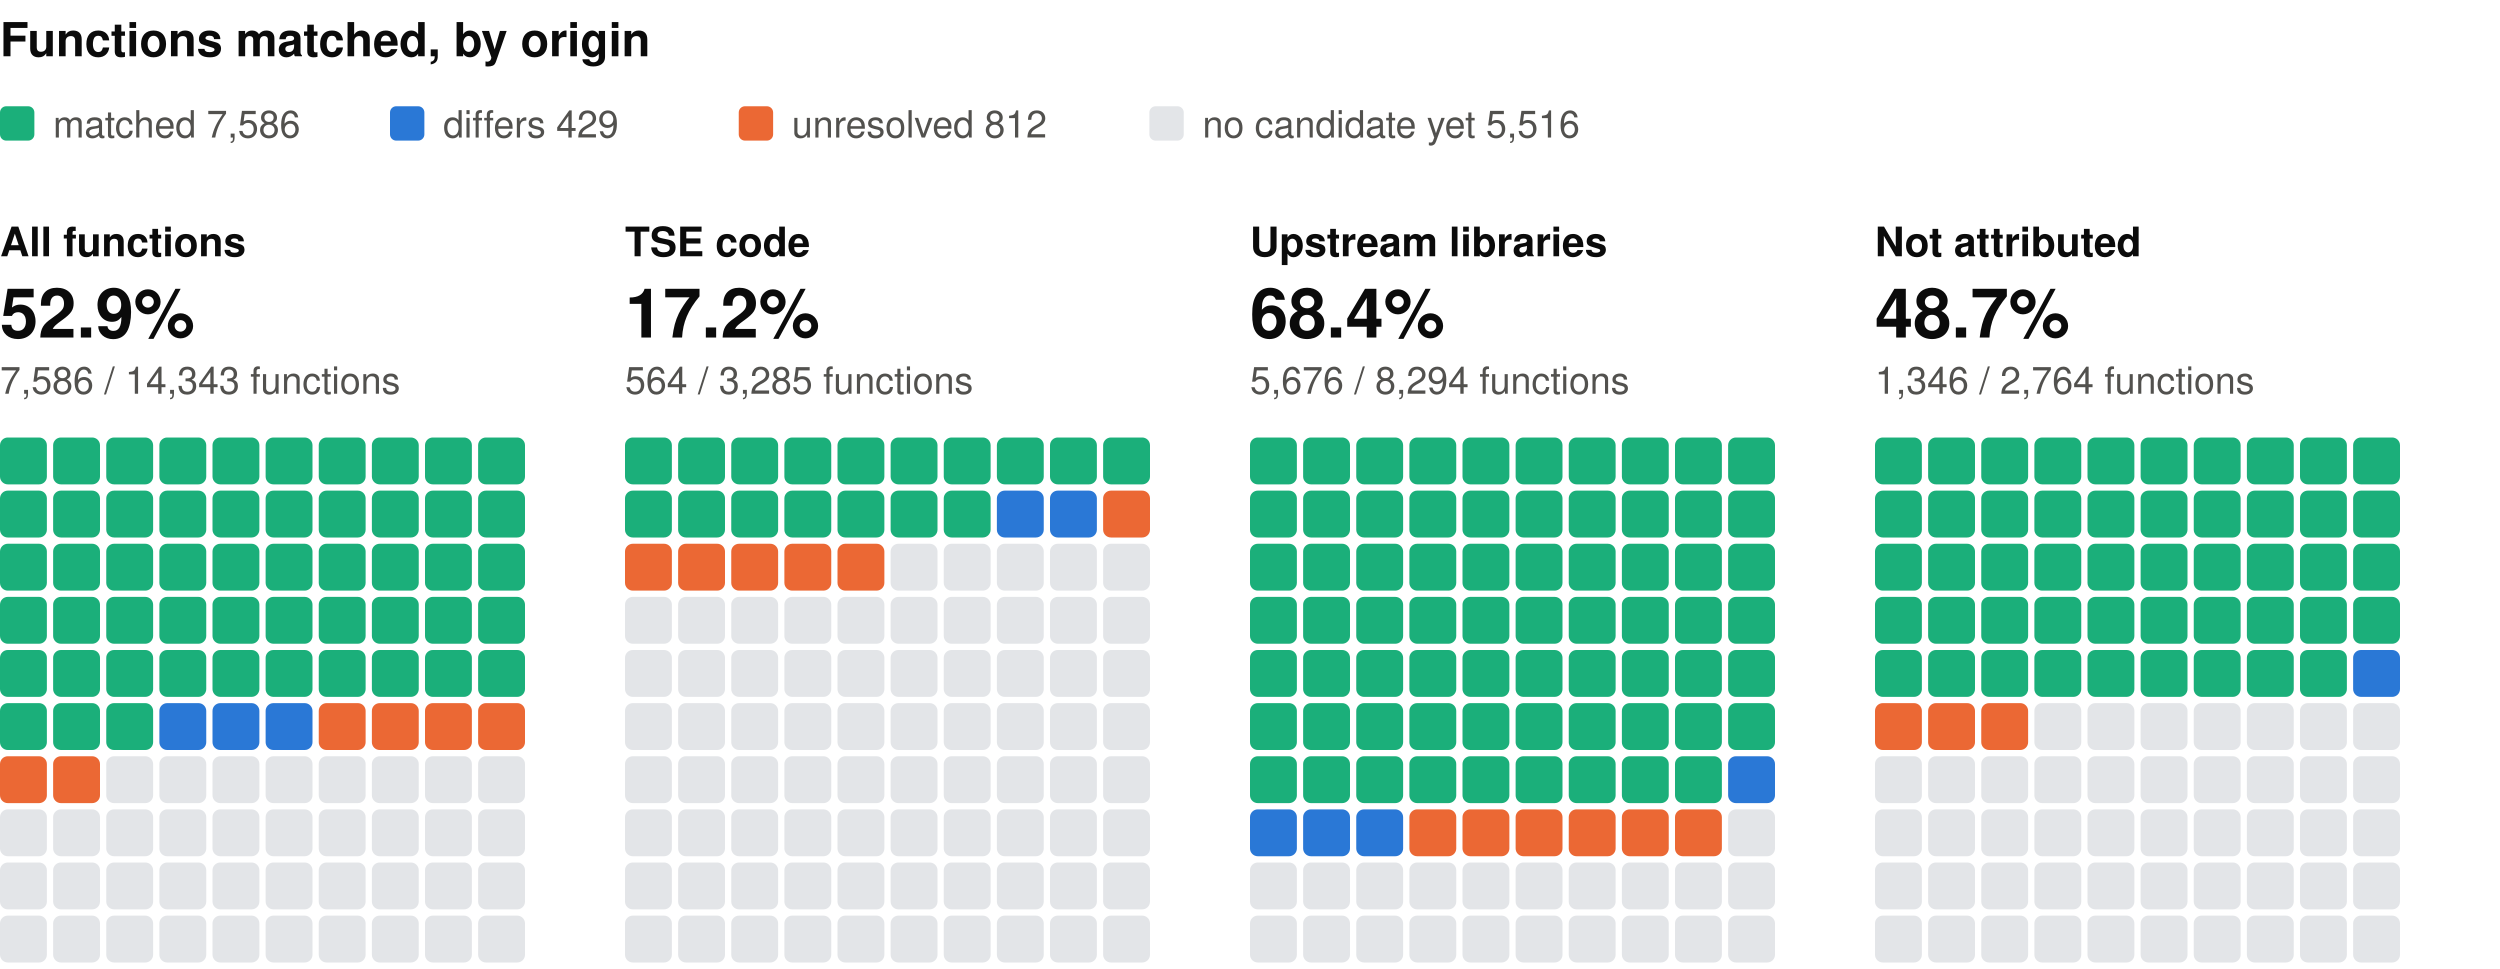
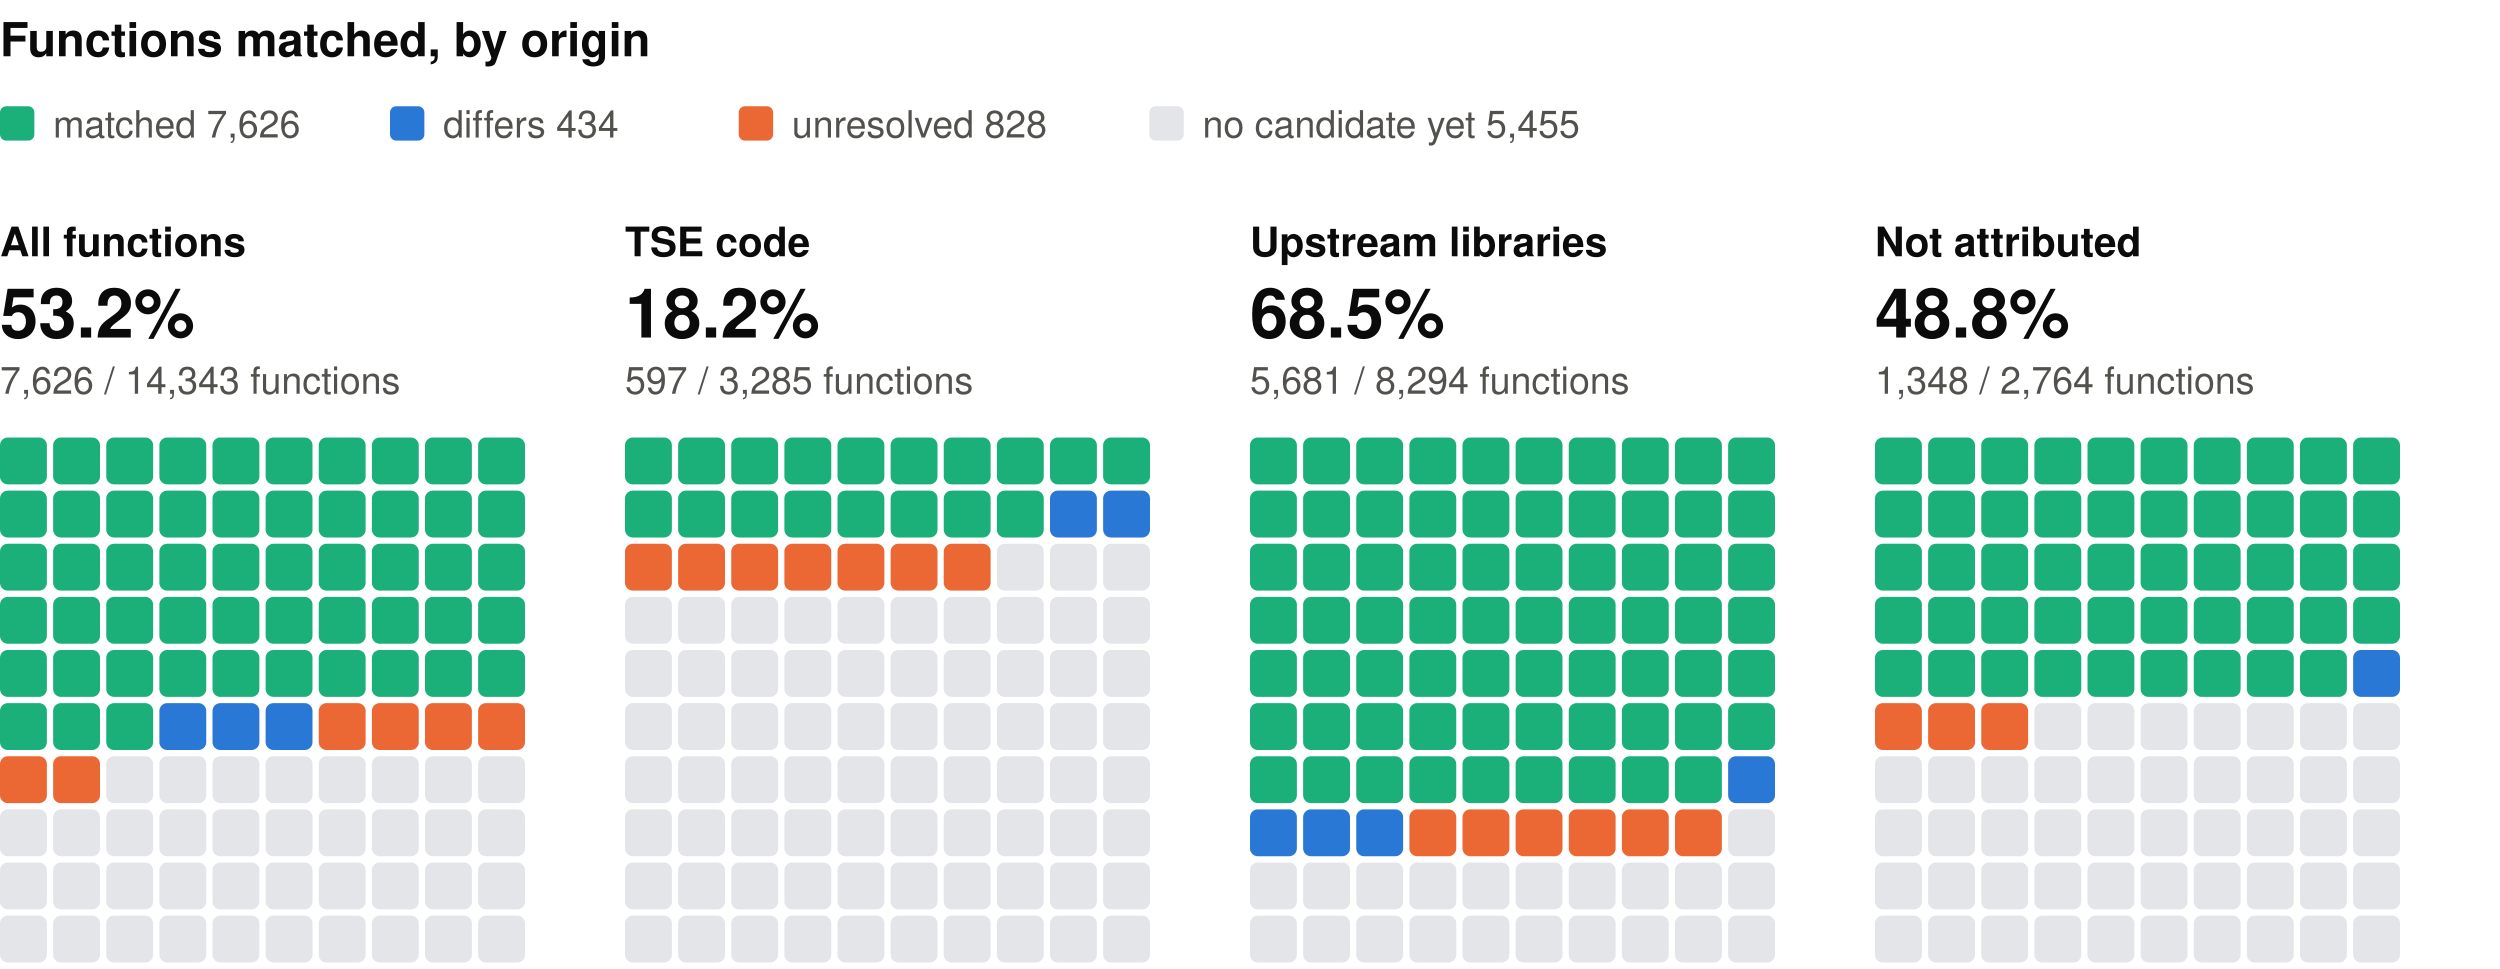
<svg xmlns="http://www.w3.org/2000/svg" width="800" height="310" viewBox="0 0 800 310" role="img" aria-label="Functions matched, by origin: one square per percent, coloured by verdict" font-family="system-ui, -apple-system, 'Segoe UI', Helvetica, Arial, sans-serif">
  <text x="0" y="18" font-size="15" fill="#0b0b0b" font-weight="600">Functions matched, by origin</text>
  <rect x="0" y="34" width="11" height="11" rx="2" fill="#1baf7a" />
-   <text x="17" y="44" font-size="12" fill="#52514e">matched 7,586</text>
+   <text x="17" y="44" font-size="12" fill="#52514e">matched 7,626</text>
  <rect x="124.8" y="34" width="11" height="11" rx="2" fill="#2a78d6" />
-   <text x="141.8" y="44" font-size="12" fill="#52514e">differs 429</text>
+   <text x="141.8" y="44" font-size="12" fill="#52514e">differs 434</text>
  <rect x="236.4" y="34" width="11" height="11" rx="2" fill="#eb6834" />
-   <text x="253.4" y="44" font-size="12" fill="#52514e">unresolved 812</text>
+   <text x="253.4" y="44" font-size="12" fill="#52514e">unresolved 828</text>
  <rect x="367.8" y="34" width="11" height="11" rx="2" fill="#e3e5e8" />
-   <text x="384.8" y="44" font-size="12" fill="#52514e">no candidate yet 5,516</text>
+   <text x="384.8" y="44" font-size="12" fill="#52514e">no candidate yet 5,455</text>
  <text x="0" y="82" font-size="13" fill="#0b0b0b" font-weight="600">All functions</text>
-   <text x="0" y="108" font-size="22" fill="#0b0b0b" font-weight="600">52.9%</text>
-   <text x="0" y="126" font-size="12" fill="#52514e">7,586 / 14,343 functions</text>
+   <text x="0" y="108" font-size="22" fill="#0b0b0b" font-weight="600">53.2%</text>
+   <text x="0" y="126" font-size="12" fill="#52514e">7,626 / 14,343 functions</text>
  <rect x="0" y="140" width="15" height="15" rx="2.5" fill="#1baf7a" />
  <rect x="17" y="140" width="15" height="15" rx="2.5" fill="#1baf7a" />
  <rect x="34" y="140" width="15" height="15" rx="2.5" fill="#1baf7a" />
  <rect x="51" y="140" width="15" height="15" rx="2.5" fill="#1baf7a" />
  <rect x="68" y="140" width="15" height="15" rx="2.5" fill="#1baf7a" />
  <rect x="85" y="140" width="15" height="15" rx="2.5" fill="#1baf7a" />
  <rect x="102" y="140" width="15" height="15" rx="2.5" fill="#1baf7a" />
  <rect x="119" y="140" width="15" height="15" rx="2.5" fill="#1baf7a" />
  <rect x="136" y="140" width="15" height="15" rx="2.5" fill="#1baf7a" />
  <rect x="153" y="140" width="15" height="15" rx="2.5" fill="#1baf7a" />
  <rect x="0" y="157" width="15" height="15" rx="2.5" fill="#1baf7a" />
  <rect x="17" y="157" width="15" height="15" rx="2.5" fill="#1baf7a" />
  <rect x="34" y="157" width="15" height="15" rx="2.5" fill="#1baf7a" />
  <rect x="51" y="157" width="15" height="15" rx="2.5" fill="#1baf7a" />
  <rect x="68" y="157" width="15" height="15" rx="2.5" fill="#1baf7a" />
  <rect x="85" y="157" width="15" height="15" rx="2.5" fill="#1baf7a" />
  <rect x="102" y="157" width="15" height="15" rx="2.5" fill="#1baf7a" />
  <rect x="119" y="157" width="15" height="15" rx="2.5" fill="#1baf7a" />
  <rect x="136" y="157" width="15" height="15" rx="2.5" fill="#1baf7a" />
  <rect x="153" y="157" width="15" height="15" rx="2.5" fill="#1baf7a" />
  <rect x="0" y="174" width="15" height="15" rx="2.5" fill="#1baf7a" />
  <rect x="17" y="174" width="15" height="15" rx="2.5" fill="#1baf7a" />
  <rect x="34" y="174" width="15" height="15" rx="2.5" fill="#1baf7a" />
  <rect x="51" y="174" width="15" height="15" rx="2.5" fill="#1baf7a" />
  <rect x="68" y="174" width="15" height="15" rx="2.5" fill="#1baf7a" />
  <rect x="85" y="174" width="15" height="15" rx="2.5" fill="#1baf7a" />
  <rect x="102" y="174" width="15" height="15" rx="2.5" fill="#1baf7a" />
  <rect x="119" y="174" width="15" height="15" rx="2.5" fill="#1baf7a" />
  <rect x="136" y="174" width="15" height="15" rx="2.5" fill="#1baf7a" />
  <rect x="153" y="174" width="15" height="15" rx="2.5" fill="#1baf7a" />
  <rect x="0" y="191" width="15" height="15" rx="2.5" fill="#1baf7a" />
  <rect x="17" y="191" width="15" height="15" rx="2.5" fill="#1baf7a" />
  <rect x="34" y="191" width="15" height="15" rx="2.5" fill="#1baf7a" />
  <rect x="51" y="191" width="15" height="15" rx="2.5" fill="#1baf7a" />
  <rect x="68" y="191" width="15" height="15" rx="2.5" fill="#1baf7a" />
  <rect x="85" y="191" width="15" height="15" rx="2.5" fill="#1baf7a" />
  <rect x="102" y="191" width="15" height="15" rx="2.5" fill="#1baf7a" />
  <rect x="119" y="191" width="15" height="15" rx="2.5" fill="#1baf7a" />
  <rect x="136" y="191" width="15" height="15" rx="2.5" fill="#1baf7a" />
  <rect x="153" y="191" width="15" height="15" rx="2.5" fill="#1baf7a" />
  <rect x="0" y="208" width="15" height="15" rx="2.5" fill="#1baf7a" />
  <rect x="17" y="208" width="15" height="15" rx="2.5" fill="#1baf7a" />
  <rect x="34" y="208" width="15" height="15" rx="2.5" fill="#1baf7a" />
  <rect x="51" y="208" width="15" height="15" rx="2.5" fill="#1baf7a" />
  <rect x="68" y="208" width="15" height="15" rx="2.5" fill="#1baf7a" />
  <rect x="85" y="208" width="15" height="15" rx="2.5" fill="#1baf7a" />
  <rect x="102" y="208" width="15" height="15" rx="2.5" fill="#1baf7a" />
  <rect x="119" y="208" width="15" height="15" rx="2.5" fill="#1baf7a" />
  <rect x="136" y="208" width="15" height="15" rx="2.5" fill="#1baf7a" />
  <rect x="153" y="208" width="15" height="15" rx="2.5" fill="#1baf7a" />
  <rect x="0" y="225" width="15" height="15" rx="2.5" fill="#1baf7a" />
  <rect x="17" y="225" width="15" height="15" rx="2.5" fill="#1baf7a" />
  <rect x="34" y="225" width="15" height="15" rx="2.5" fill="#1baf7a" />
  <rect x="51" y="225" width="15" height="15" rx="2.5" fill="#2a78d6" />
  <rect x="68" y="225" width="15" height="15" rx="2.5" fill="#2a78d6" />
  <rect x="85" y="225" width="15" height="15" rx="2.5" fill="#2a78d6" />
  <rect x="102" y="225" width="15" height="15" rx="2.5" fill="#eb6834" />
  <rect x="119" y="225" width="15" height="15" rx="2.5" fill="#eb6834" />
  <rect x="136" y="225" width="15" height="15" rx="2.5" fill="#eb6834" />
  <rect x="153" y="225" width="15" height="15" rx="2.5" fill="#eb6834" />
  <rect x="0" y="242" width="15" height="15" rx="2.5" fill="#eb6834" />
  <rect x="17" y="242" width="15" height="15" rx="2.5" fill="#eb6834" />
  <rect x="34" y="242" width="15" height="15" rx="2.5" fill="#e3e5e8" />
  <rect x="51" y="242" width="15" height="15" rx="2.5" fill="#e3e5e8" />
  <rect x="68" y="242" width="15" height="15" rx="2.5" fill="#e3e5e8" />
  <rect x="85" y="242" width="15" height="15" rx="2.5" fill="#e3e5e8" />
  <rect x="102" y="242" width="15" height="15" rx="2.5" fill="#e3e5e8" />
  <rect x="119" y="242" width="15" height="15" rx="2.5" fill="#e3e5e8" />
  <rect x="136" y="242" width="15" height="15" rx="2.5" fill="#e3e5e8" />
  <rect x="153" y="242" width="15" height="15" rx="2.5" fill="#e3e5e8" />
  <rect x="0" y="259" width="15" height="15" rx="2.5" fill="#e3e5e8" />
  <rect x="17" y="259" width="15" height="15" rx="2.5" fill="#e3e5e8" />
  <rect x="34" y="259" width="15" height="15" rx="2.5" fill="#e3e5e8" />
  <rect x="51" y="259" width="15" height="15" rx="2.5" fill="#e3e5e8" />
  <rect x="68" y="259" width="15" height="15" rx="2.5" fill="#e3e5e8" />
  <rect x="85" y="259" width="15" height="15" rx="2.5" fill="#e3e5e8" />
  <rect x="102" y="259" width="15" height="15" rx="2.5" fill="#e3e5e8" />
  <rect x="119" y="259" width="15" height="15" rx="2.5" fill="#e3e5e8" />
  <rect x="136" y="259" width="15" height="15" rx="2.5" fill="#e3e5e8" />
  <rect x="153" y="259" width="15" height="15" rx="2.5" fill="#e3e5e8" />
  <rect x="0" y="276" width="15" height="15" rx="2.5" fill="#e3e5e8" />
  <rect x="17" y="276" width="15" height="15" rx="2.5" fill="#e3e5e8" />
  <rect x="34" y="276" width="15" height="15" rx="2.5" fill="#e3e5e8" />
  <rect x="51" y="276" width="15" height="15" rx="2.5" fill="#e3e5e8" />
  <rect x="68" y="276" width="15" height="15" rx="2.5" fill="#e3e5e8" />
  <rect x="85" y="276" width="15" height="15" rx="2.5" fill="#e3e5e8" />
  <rect x="102" y="276" width="15" height="15" rx="2.5" fill="#e3e5e8" />
  <rect x="119" y="276" width="15" height="15" rx="2.5" fill="#e3e5e8" />
  <rect x="136" y="276" width="15" height="15" rx="2.5" fill="#e3e5e8" />
  <rect x="153" y="276" width="15" height="15" rx="2.5" fill="#e3e5e8" />
  <rect x="0" y="293" width="15" height="15" rx="2.5" fill="#e3e5e8" />
  <rect x="17" y="293" width="15" height="15" rx="2.5" fill="#e3e5e8" />
  <rect x="34" y="293" width="15" height="15" rx="2.5" fill="#e3e5e8" />
  <rect x="51" y="293" width="15" height="15" rx="2.5" fill="#e3e5e8" />
  <rect x="68" y="293" width="15" height="15" rx="2.5" fill="#e3e5e8" />
  <rect x="85" y="293" width="15" height="15" rx="2.5" fill="#e3e5e8" />
  <rect x="102" y="293" width="15" height="15" rx="2.5" fill="#e3e5e8" />
  <rect x="119" y="293" width="15" height="15" rx="2.5" fill="#e3e5e8" />
  <rect x="136" y="293" width="15" height="15" rx="2.5" fill="#e3e5e8" />
  <rect x="153" y="293" width="15" height="15" rx="2.5" fill="#e3e5e8" />
  <text x="200" y="82" font-size="13" fill="#0b0b0b" font-weight="600">TSE code</text>
-   <text x="200" y="108" font-size="22" fill="#0b0b0b" font-weight="600">17.2%</text>
-   <text x="200" y="126" font-size="12" fill="#52514e">564 / 3,285 functions</text>
+   <text x="200" y="108" font-size="22" fill="#0b0b0b" font-weight="600">18.2%</text>
+   <text x="200" y="126" font-size="12" fill="#52514e">597 / 3,285 functions</text>
  <rect x="200" y="140" width="15" height="15" rx="2.5" fill="#1baf7a" />
  <rect x="217" y="140" width="15" height="15" rx="2.5" fill="#1baf7a" />
  <rect x="234" y="140" width="15" height="15" rx="2.5" fill="#1baf7a" />
  <rect x="251" y="140" width="15" height="15" rx="2.5" fill="#1baf7a" />
  <rect x="268" y="140" width="15" height="15" rx="2.5" fill="#1baf7a" />
  <rect x="285" y="140" width="15" height="15" rx="2.5" fill="#1baf7a" />
  <rect x="302" y="140" width="15" height="15" rx="2.5" fill="#1baf7a" />
  <rect x="319" y="140" width="15" height="15" rx="2.5" fill="#1baf7a" />
  <rect x="336" y="140" width="15" height="15" rx="2.5" fill="#1baf7a" />
  <rect x="353" y="140" width="15" height="15" rx="2.5" fill="#1baf7a" />
  <rect x="200" y="157" width="15" height="15" rx="2.5" fill="#1baf7a" />
  <rect x="217" y="157" width="15" height="15" rx="2.5" fill="#1baf7a" />
  <rect x="234" y="157" width="15" height="15" rx="2.5" fill="#1baf7a" />
  <rect x="251" y="157" width="15" height="15" rx="2.5" fill="#1baf7a" />
  <rect x="268" y="157" width="15" height="15" rx="2.5" fill="#1baf7a" />
  <rect x="285" y="157" width="15" height="15" rx="2.5" fill="#1baf7a" />
  <rect x="302" y="157" width="15" height="15" rx="2.5" fill="#1baf7a" />
-   <rect x="319" y="157" width="15" height="15" rx="2.5" fill="#2a78d6" />
+   <rect x="319" y="157" width="15" height="15" rx="2.5" fill="#1baf7a" />
  <rect x="336" y="157" width="15" height="15" rx="2.5" fill="#2a78d6" />
-   <rect x="353" y="157" width="15" height="15" rx="2.5" fill="#eb6834" />
+   <rect x="353" y="157" width="15" height="15" rx="2.5" fill="#2a78d6" />
  <rect x="200" y="174" width="15" height="15" rx="2.5" fill="#eb6834" />
  <rect x="217" y="174" width="15" height="15" rx="2.5" fill="#eb6834" />
  <rect x="234" y="174" width="15" height="15" rx="2.5" fill="#eb6834" />
  <rect x="251" y="174" width="15" height="15" rx="2.5" fill="#eb6834" />
  <rect x="268" y="174" width="15" height="15" rx="2.5" fill="#eb6834" />
-   <rect x="285" y="174" width="15" height="15" rx="2.5" fill="#e3e5e8" />
-   <rect x="302" y="174" width="15" height="15" rx="2.5" fill="#e3e5e8" />
+   <rect x="285" y="174" width="15" height="15" rx="2.5" fill="#eb6834" />
+   <rect x="302" y="174" width="15" height="15" rx="2.5" fill="#eb6834" />
  <rect x="319" y="174" width="15" height="15" rx="2.5" fill="#e3e5e8" />
  <rect x="336" y="174" width="15" height="15" rx="2.5" fill="#e3e5e8" />
  <rect x="353" y="174" width="15" height="15" rx="2.5" fill="#e3e5e8" />
  <rect x="200" y="191" width="15" height="15" rx="2.5" fill="#e3e5e8" />
  <rect x="217" y="191" width="15" height="15" rx="2.5" fill="#e3e5e8" />
  <rect x="234" y="191" width="15" height="15" rx="2.5" fill="#e3e5e8" />
  <rect x="251" y="191" width="15" height="15" rx="2.5" fill="#e3e5e8" />
  <rect x="268" y="191" width="15" height="15" rx="2.5" fill="#e3e5e8" />
  <rect x="285" y="191" width="15" height="15" rx="2.5" fill="#e3e5e8" />
  <rect x="302" y="191" width="15" height="15" rx="2.5" fill="#e3e5e8" />
  <rect x="319" y="191" width="15" height="15" rx="2.5" fill="#e3e5e8" />
  <rect x="336" y="191" width="15" height="15" rx="2.5" fill="#e3e5e8" />
  <rect x="353" y="191" width="15" height="15" rx="2.5" fill="#e3e5e8" />
  <rect x="200" y="208" width="15" height="15" rx="2.5" fill="#e3e5e8" />
  <rect x="217" y="208" width="15" height="15" rx="2.5" fill="#e3e5e8" />
  <rect x="234" y="208" width="15" height="15" rx="2.5" fill="#e3e5e8" />
  <rect x="251" y="208" width="15" height="15" rx="2.5" fill="#e3e5e8" />
  <rect x="268" y="208" width="15" height="15" rx="2.5" fill="#e3e5e8" />
  <rect x="285" y="208" width="15" height="15" rx="2.5" fill="#e3e5e8" />
  <rect x="302" y="208" width="15" height="15" rx="2.5" fill="#e3e5e8" />
  <rect x="319" y="208" width="15" height="15" rx="2.5" fill="#e3e5e8" />
  <rect x="336" y="208" width="15" height="15" rx="2.5" fill="#e3e5e8" />
  <rect x="353" y="208" width="15" height="15" rx="2.5" fill="#e3e5e8" />
  <rect x="200" y="225" width="15" height="15" rx="2.5" fill="#e3e5e8" />
  <rect x="217" y="225" width="15" height="15" rx="2.5" fill="#e3e5e8" />
  <rect x="234" y="225" width="15" height="15" rx="2.5" fill="#e3e5e8" />
  <rect x="251" y="225" width="15" height="15" rx="2.5" fill="#e3e5e8" />
  <rect x="268" y="225" width="15" height="15" rx="2.5" fill="#e3e5e8" />
  <rect x="285" y="225" width="15" height="15" rx="2.5" fill="#e3e5e8" />
  <rect x="302" y="225" width="15" height="15" rx="2.5" fill="#e3e5e8" />
  <rect x="319" y="225" width="15" height="15" rx="2.5" fill="#e3e5e8" />
  <rect x="336" y="225" width="15" height="15" rx="2.5" fill="#e3e5e8" />
  <rect x="353" y="225" width="15" height="15" rx="2.5" fill="#e3e5e8" />
  <rect x="200" y="242" width="15" height="15" rx="2.5" fill="#e3e5e8" />
  <rect x="217" y="242" width="15" height="15" rx="2.5" fill="#e3e5e8" />
  <rect x="234" y="242" width="15" height="15" rx="2.5" fill="#e3e5e8" />
  <rect x="251" y="242" width="15" height="15" rx="2.5" fill="#e3e5e8" />
  <rect x="268" y="242" width="15" height="15" rx="2.5" fill="#e3e5e8" />
  <rect x="285" y="242" width="15" height="15" rx="2.5" fill="#e3e5e8" />
  <rect x="302" y="242" width="15" height="15" rx="2.5" fill="#e3e5e8" />
  <rect x="319" y="242" width="15" height="15" rx="2.5" fill="#e3e5e8" />
  <rect x="336" y="242" width="15" height="15" rx="2.5" fill="#e3e5e8" />
  <rect x="353" y="242" width="15" height="15" rx="2.5" fill="#e3e5e8" />
  <rect x="200" y="259" width="15" height="15" rx="2.5" fill="#e3e5e8" />
  <rect x="217" y="259" width="15" height="15" rx="2.5" fill="#e3e5e8" />
  <rect x="234" y="259" width="15" height="15" rx="2.5" fill="#e3e5e8" />
  <rect x="251" y="259" width="15" height="15" rx="2.5" fill="#e3e5e8" />
  <rect x="268" y="259" width="15" height="15" rx="2.5" fill="#e3e5e8" />
  <rect x="285" y="259" width="15" height="15" rx="2.5" fill="#e3e5e8" />
  <rect x="302" y="259" width="15" height="15" rx="2.5" fill="#e3e5e8" />
  <rect x="319" y="259" width="15" height="15" rx="2.5" fill="#e3e5e8" />
  <rect x="336" y="259" width="15" height="15" rx="2.5" fill="#e3e5e8" />
  <rect x="353" y="259" width="15" height="15" rx="2.5" fill="#e3e5e8" />
  <rect x="200" y="276" width="15" height="15" rx="2.5" fill="#e3e5e8" />
  <rect x="217" y="276" width="15" height="15" rx="2.5" fill="#e3e5e8" />
  <rect x="234" y="276" width="15" height="15" rx="2.5" fill="#e3e5e8" />
  <rect x="251" y="276" width="15" height="15" rx="2.5" fill="#e3e5e8" />
  <rect x="268" y="276" width="15" height="15" rx="2.5" fill="#e3e5e8" />
  <rect x="285" y="276" width="15" height="15" rx="2.5" fill="#e3e5e8" />
  <rect x="302" y="276" width="15" height="15" rx="2.5" fill="#e3e5e8" />
  <rect x="319" y="276" width="15" height="15" rx="2.5" fill="#e3e5e8" />
  <rect x="336" y="276" width="15" height="15" rx="2.5" fill="#e3e5e8" />
  <rect x="353" y="276" width="15" height="15" rx="2.5" fill="#e3e5e8" />
  <rect x="200" y="293" width="15" height="15" rx="2.5" fill="#e3e5e8" />
  <rect x="217" y="293" width="15" height="15" rx="2.5" fill="#e3e5e8" />
  <rect x="234" y="293" width="15" height="15" rx="2.5" fill="#e3e5e8" />
  <rect x="251" y="293" width="15" height="15" rx="2.5" fill="#e3e5e8" />
  <rect x="268" y="293" width="15" height="15" rx="2.5" fill="#e3e5e8" />
  <rect x="285" y="293" width="15" height="15" rx="2.5" fill="#e3e5e8" />
  <rect x="302" y="293" width="15" height="15" rx="2.5" fill="#e3e5e8" />
  <rect x="319" y="293" width="15" height="15" rx="2.5" fill="#e3e5e8" />
  <rect x="336" y="293" width="15" height="15" rx="2.5" fill="#e3e5e8" />
  <rect x="353" y="293" width="15" height="15" rx="2.5" fill="#e3e5e8" />
  <text x="400" y="82" font-size="13" fill="#0b0b0b" font-weight="600">Upstream libraries</text>
-   <text x="400" y="108" font-size="22" fill="#0b0b0b" font-weight="600">68.4%</text>
-   <text x="400" y="126" font-size="12" fill="#52514e">5,676 / 8,294 functions</text>
+   <text x="400" y="108" font-size="22" fill="#0b0b0b" font-weight="600">68.5%</text>
+   <text x="400" y="126" font-size="12" fill="#52514e">5,681 / 8,294 functions</text>
  <rect x="400" y="140" width="15" height="15" rx="2.5" fill="#1baf7a" />
  <rect x="417" y="140" width="15" height="15" rx="2.5" fill="#1baf7a" />
  <rect x="434" y="140" width="15" height="15" rx="2.5" fill="#1baf7a" />
  <rect x="451" y="140" width="15" height="15" rx="2.5" fill="#1baf7a" />
  <rect x="468" y="140" width="15" height="15" rx="2.5" fill="#1baf7a" />
  <rect x="485" y="140" width="15" height="15" rx="2.5" fill="#1baf7a" />
  <rect x="502" y="140" width="15" height="15" rx="2.5" fill="#1baf7a" />
  <rect x="519" y="140" width="15" height="15" rx="2.5" fill="#1baf7a" />
  <rect x="536" y="140" width="15" height="15" rx="2.5" fill="#1baf7a" />
  <rect x="553" y="140" width="15" height="15" rx="2.5" fill="#1baf7a" />
  <rect x="400" y="157" width="15" height="15" rx="2.5" fill="#1baf7a" />
  <rect x="417" y="157" width="15" height="15" rx="2.5" fill="#1baf7a" />
  <rect x="434" y="157" width="15" height="15" rx="2.5" fill="#1baf7a" />
  <rect x="451" y="157" width="15" height="15" rx="2.5" fill="#1baf7a" />
  <rect x="468" y="157" width="15" height="15" rx="2.5" fill="#1baf7a" />
  <rect x="485" y="157" width="15" height="15" rx="2.5" fill="#1baf7a" />
  <rect x="502" y="157" width="15" height="15" rx="2.5" fill="#1baf7a" />
  <rect x="519" y="157" width="15" height="15" rx="2.5" fill="#1baf7a" />
  <rect x="536" y="157" width="15" height="15" rx="2.5" fill="#1baf7a" />
  <rect x="553" y="157" width="15" height="15" rx="2.5" fill="#1baf7a" />
  <rect x="400" y="174" width="15" height="15" rx="2.5" fill="#1baf7a" />
  <rect x="417" y="174" width="15" height="15" rx="2.5" fill="#1baf7a" />
  <rect x="434" y="174" width="15" height="15" rx="2.5" fill="#1baf7a" />
  <rect x="451" y="174" width="15" height="15" rx="2.5" fill="#1baf7a" />
  <rect x="468" y="174" width="15" height="15" rx="2.5" fill="#1baf7a" />
  <rect x="485" y="174" width="15" height="15" rx="2.5" fill="#1baf7a" />
  <rect x="502" y="174" width="15" height="15" rx="2.5" fill="#1baf7a" />
  <rect x="519" y="174" width="15" height="15" rx="2.5" fill="#1baf7a" />
  <rect x="536" y="174" width="15" height="15" rx="2.5" fill="#1baf7a" />
  <rect x="553" y="174" width="15" height="15" rx="2.5" fill="#1baf7a" />
  <rect x="400" y="191" width="15" height="15" rx="2.5" fill="#1baf7a" />
  <rect x="417" y="191" width="15" height="15" rx="2.5" fill="#1baf7a" />
  <rect x="434" y="191" width="15" height="15" rx="2.5" fill="#1baf7a" />
  <rect x="451" y="191" width="15" height="15" rx="2.5" fill="#1baf7a" />
  <rect x="468" y="191" width="15" height="15" rx="2.5" fill="#1baf7a" />
  <rect x="485" y="191" width="15" height="15" rx="2.5" fill="#1baf7a" />
  <rect x="502" y="191" width="15" height="15" rx="2.5" fill="#1baf7a" />
  <rect x="519" y="191" width="15" height="15" rx="2.5" fill="#1baf7a" />
  <rect x="536" y="191" width="15" height="15" rx="2.5" fill="#1baf7a" />
  <rect x="553" y="191" width="15" height="15" rx="2.5" fill="#1baf7a" />
  <rect x="400" y="208" width="15" height="15" rx="2.5" fill="#1baf7a" />
  <rect x="417" y="208" width="15" height="15" rx="2.5" fill="#1baf7a" />
  <rect x="434" y="208" width="15" height="15" rx="2.5" fill="#1baf7a" />
  <rect x="451" y="208" width="15" height="15" rx="2.5" fill="#1baf7a" />
  <rect x="468" y="208" width="15" height="15" rx="2.5" fill="#1baf7a" />
  <rect x="485" y="208" width="15" height="15" rx="2.5" fill="#1baf7a" />
  <rect x="502" y="208" width="15" height="15" rx="2.5" fill="#1baf7a" />
  <rect x="519" y="208" width="15" height="15" rx="2.5" fill="#1baf7a" />
  <rect x="536" y="208" width="15" height="15" rx="2.5" fill="#1baf7a" />
  <rect x="553" y="208" width="15" height="15" rx="2.5" fill="#1baf7a" />
  <rect x="400" y="225" width="15" height="15" rx="2.5" fill="#1baf7a" />
  <rect x="417" y="225" width="15" height="15" rx="2.5" fill="#1baf7a" />
  <rect x="434" y="225" width="15" height="15" rx="2.5" fill="#1baf7a" />
  <rect x="451" y="225" width="15" height="15" rx="2.5" fill="#1baf7a" />
  <rect x="468" y="225" width="15" height="15" rx="2.5" fill="#1baf7a" />
  <rect x="485" y="225" width="15" height="15" rx="2.5" fill="#1baf7a" />
  <rect x="502" y="225" width="15" height="15" rx="2.5" fill="#1baf7a" />
  <rect x="519" y="225" width="15" height="15" rx="2.5" fill="#1baf7a" />
  <rect x="536" y="225" width="15" height="15" rx="2.5" fill="#1baf7a" />
  <rect x="553" y="225" width="15" height="15" rx="2.5" fill="#1baf7a" />
  <rect x="400" y="242" width="15" height="15" rx="2.5" fill="#1baf7a" />
  <rect x="417" y="242" width="15" height="15" rx="2.5" fill="#1baf7a" />
  <rect x="434" y="242" width="15" height="15" rx="2.5" fill="#1baf7a" />
  <rect x="451" y="242" width="15" height="15" rx="2.5" fill="#1baf7a" />
  <rect x="468" y="242" width="15" height="15" rx="2.5" fill="#1baf7a" />
  <rect x="485" y="242" width="15" height="15" rx="2.5" fill="#1baf7a" />
  <rect x="502" y="242" width="15" height="15" rx="2.5" fill="#1baf7a" />
  <rect x="519" y="242" width="15" height="15" rx="2.5" fill="#1baf7a" />
  <rect x="536" y="242" width="15" height="15" rx="2.5" fill="#1baf7a" />
  <rect x="553" y="242" width="15" height="15" rx="2.5" fill="#2a78d6" />
  <rect x="400" y="259" width="15" height="15" rx="2.5" fill="#2a78d6" />
  <rect x="417" y="259" width="15" height="15" rx="2.5" fill="#2a78d6" />
  <rect x="434" y="259" width="15" height="15" rx="2.5" fill="#2a78d6" />
  <rect x="451" y="259" width="15" height="15" rx="2.5" fill="#eb6834" />
  <rect x="468" y="259" width="15" height="15" rx="2.5" fill="#eb6834" />
  <rect x="485" y="259" width="15" height="15" rx="2.5" fill="#eb6834" />
  <rect x="502" y="259" width="15" height="15" rx="2.5" fill="#eb6834" />
  <rect x="519" y="259" width="15" height="15" rx="2.5" fill="#eb6834" />
  <rect x="536" y="259" width="15" height="15" rx="2.5" fill="#eb6834" />
  <rect x="553" y="259" width="15" height="15" rx="2.5" fill="#e3e5e8" />
  <rect x="400" y="276" width="15" height="15" rx="2.5" fill="#e3e5e8" />
  <rect x="417" y="276" width="15" height="15" rx="2.5" fill="#e3e5e8" />
  <rect x="434" y="276" width="15" height="15" rx="2.5" fill="#e3e5e8" />
  <rect x="451" y="276" width="15" height="15" rx="2.5" fill="#e3e5e8" />
  <rect x="468" y="276" width="15" height="15" rx="2.5" fill="#e3e5e8" />
  <rect x="485" y="276" width="15" height="15" rx="2.5" fill="#e3e5e8" />
  <rect x="502" y="276" width="15" height="15" rx="2.5" fill="#e3e5e8" />
  <rect x="519" y="276" width="15" height="15" rx="2.5" fill="#e3e5e8" />
  <rect x="536" y="276" width="15" height="15" rx="2.5" fill="#e3e5e8" />
  <rect x="553" y="276" width="15" height="15" rx="2.5" fill="#e3e5e8" />
  <rect x="400" y="293" width="15" height="15" rx="2.5" fill="#e3e5e8" />
  <rect x="417" y="293" width="15" height="15" rx="2.5" fill="#e3e5e8" />
  <rect x="434" y="293" width="15" height="15" rx="2.5" fill="#e3e5e8" />
  <rect x="451" y="293" width="15" height="15" rx="2.5" fill="#e3e5e8" />
  <rect x="468" y="293" width="15" height="15" rx="2.5" fill="#e3e5e8" />
  <rect x="485" y="293" width="15" height="15" rx="2.5" fill="#e3e5e8" />
  <rect x="502" y="293" width="15" height="15" rx="2.5" fill="#e3e5e8" />
  <rect x="519" y="293" width="15" height="15" rx="2.5" fill="#e3e5e8" />
  <rect x="536" y="293" width="15" height="15" rx="2.5" fill="#e3e5e8" />
  <rect x="553" y="293" width="15" height="15" rx="2.5" fill="#e3e5e8" />
  <text x="600" y="82" font-size="13" fill="#0b0b0b" font-weight="600">Not attributed</text>
-   <text x="600" y="108" font-size="22" fill="#0b0b0b" font-weight="600">48.7%</text>
-   <text x="600" y="126" font-size="12" fill="#52514e">1,346 / 2,764 functions</text>
+   <text x="600" y="108" font-size="22" fill="#0b0b0b" font-weight="600">48.8%</text>
+   <text x="600" y="126" font-size="12" fill="#52514e">1,348 / 2,764 functions</text>
  <rect x="600" y="140" width="15" height="15" rx="2.5" fill="#1baf7a" />
  <rect x="617" y="140" width="15" height="15" rx="2.5" fill="#1baf7a" />
  <rect x="634" y="140" width="15" height="15" rx="2.5" fill="#1baf7a" />
  <rect x="651" y="140" width="15" height="15" rx="2.5" fill="#1baf7a" />
  <rect x="668" y="140" width="15" height="15" rx="2.5" fill="#1baf7a" />
  <rect x="685" y="140" width="15" height="15" rx="2.5" fill="#1baf7a" />
  <rect x="702" y="140" width="15" height="15" rx="2.5" fill="#1baf7a" />
  <rect x="719" y="140" width="15" height="15" rx="2.5" fill="#1baf7a" />
  <rect x="736" y="140" width="15" height="15" rx="2.5" fill="#1baf7a" />
  <rect x="753" y="140" width="15" height="15" rx="2.5" fill="#1baf7a" />
  <rect x="600" y="157" width="15" height="15" rx="2.5" fill="#1baf7a" />
  <rect x="617" y="157" width="15" height="15" rx="2.5" fill="#1baf7a" />
  <rect x="634" y="157" width="15" height="15" rx="2.5" fill="#1baf7a" />
  <rect x="651" y="157" width="15" height="15" rx="2.5" fill="#1baf7a" />
  <rect x="668" y="157" width="15" height="15" rx="2.5" fill="#1baf7a" />
  <rect x="685" y="157" width="15" height="15" rx="2.5" fill="#1baf7a" />
  <rect x="702" y="157" width="15" height="15" rx="2.5" fill="#1baf7a" />
  <rect x="719" y="157" width="15" height="15" rx="2.5" fill="#1baf7a" />
  <rect x="736" y="157" width="15" height="15" rx="2.5" fill="#1baf7a" />
  <rect x="753" y="157" width="15" height="15" rx="2.5" fill="#1baf7a" />
  <rect x="600" y="174" width="15" height="15" rx="2.5" fill="#1baf7a" />
  <rect x="617" y="174" width="15" height="15" rx="2.5" fill="#1baf7a" />
  <rect x="634" y="174" width="15" height="15" rx="2.5" fill="#1baf7a" />
  <rect x="651" y="174" width="15" height="15" rx="2.5" fill="#1baf7a" />
  <rect x="668" y="174" width="15" height="15" rx="2.5" fill="#1baf7a" />
  <rect x="685" y="174" width="15" height="15" rx="2.5" fill="#1baf7a" />
  <rect x="702" y="174" width="15" height="15" rx="2.5" fill="#1baf7a" />
  <rect x="719" y="174" width="15" height="15" rx="2.5" fill="#1baf7a" />
  <rect x="736" y="174" width="15" height="15" rx="2.5" fill="#1baf7a" />
  <rect x="753" y="174" width="15" height="15" rx="2.5" fill="#1baf7a" />
  <rect x="600" y="191" width="15" height="15" rx="2.5" fill="#1baf7a" />
  <rect x="617" y="191" width="15" height="15" rx="2.5" fill="#1baf7a" />
  <rect x="634" y="191" width="15" height="15" rx="2.5" fill="#1baf7a" />
  <rect x="651" y="191" width="15" height="15" rx="2.5" fill="#1baf7a" />
  <rect x="668" y="191" width="15" height="15" rx="2.5" fill="#1baf7a" />
  <rect x="685" y="191" width="15" height="15" rx="2.5" fill="#1baf7a" />
  <rect x="702" y="191" width="15" height="15" rx="2.5" fill="#1baf7a" />
  <rect x="719" y="191" width="15" height="15" rx="2.5" fill="#1baf7a" />
  <rect x="736" y="191" width="15" height="15" rx="2.5" fill="#1baf7a" />
  <rect x="753" y="191" width="15" height="15" rx="2.5" fill="#1baf7a" />
  <rect x="600" y="208" width="15" height="15" rx="2.5" fill="#1baf7a" />
  <rect x="617" y="208" width="15" height="15" rx="2.5" fill="#1baf7a" />
  <rect x="634" y="208" width="15" height="15" rx="2.5" fill="#1baf7a" />
  <rect x="651" y="208" width="15" height="15" rx="2.5" fill="#1baf7a" />
  <rect x="668" y="208" width="15" height="15" rx="2.5" fill="#1baf7a" />
  <rect x="685" y="208" width="15" height="15" rx="2.5" fill="#1baf7a" />
  <rect x="702" y="208" width="15" height="15" rx="2.5" fill="#1baf7a" />
  <rect x="719" y="208" width="15" height="15" rx="2.5" fill="#1baf7a" />
  <rect x="736" y="208" width="15" height="15" rx="2.5" fill="#1baf7a" />
  <rect x="753" y="208" width="15" height="15" rx="2.5" fill="#2a78d6" />
  <rect x="600" y="225" width="15" height="15" rx="2.5" fill="#eb6834" />
  <rect x="617" y="225" width="15" height="15" rx="2.5" fill="#eb6834" />
  <rect x="634" y="225" width="15" height="15" rx="2.5" fill="#eb6834" />
  <rect x="651" y="225" width="15" height="15" rx="2.5" fill="#e3e5e8" />
  <rect x="668" y="225" width="15" height="15" rx="2.5" fill="#e3e5e8" />
  <rect x="685" y="225" width="15" height="15" rx="2.5" fill="#e3e5e8" />
  <rect x="702" y="225" width="15" height="15" rx="2.5" fill="#e3e5e8" />
  <rect x="719" y="225" width="15" height="15" rx="2.5" fill="#e3e5e8" />
  <rect x="736" y="225" width="15" height="15" rx="2.5" fill="#e3e5e8" />
  <rect x="753" y="225" width="15" height="15" rx="2.5" fill="#e3e5e8" />
  <rect x="600" y="242" width="15" height="15" rx="2.5" fill="#e3e5e8" />
  <rect x="617" y="242" width="15" height="15" rx="2.5" fill="#e3e5e8" />
  <rect x="634" y="242" width="15" height="15" rx="2.5" fill="#e3e5e8" />
  <rect x="651" y="242" width="15" height="15" rx="2.5" fill="#e3e5e8" />
  <rect x="668" y="242" width="15" height="15" rx="2.5" fill="#e3e5e8" />
  <rect x="685" y="242" width="15" height="15" rx="2.5" fill="#e3e5e8" />
  <rect x="702" y="242" width="15" height="15" rx="2.5" fill="#e3e5e8" />
  <rect x="719" y="242" width="15" height="15" rx="2.5" fill="#e3e5e8" />
  <rect x="736" y="242" width="15" height="15" rx="2.5" fill="#e3e5e8" />
  <rect x="753" y="242" width="15" height="15" rx="2.5" fill="#e3e5e8" />
  <rect x="600" y="259" width="15" height="15" rx="2.5" fill="#e3e5e8" />
  <rect x="617" y="259" width="15" height="15" rx="2.5" fill="#e3e5e8" />
  <rect x="634" y="259" width="15" height="15" rx="2.5" fill="#e3e5e8" />
  <rect x="651" y="259" width="15" height="15" rx="2.5" fill="#e3e5e8" />
  <rect x="668" y="259" width="15" height="15" rx="2.5" fill="#e3e5e8" />
  <rect x="685" y="259" width="15" height="15" rx="2.5" fill="#e3e5e8" />
  <rect x="702" y="259" width="15" height="15" rx="2.5" fill="#e3e5e8" />
  <rect x="719" y="259" width="15" height="15" rx="2.5" fill="#e3e5e8" />
  <rect x="736" y="259" width="15" height="15" rx="2.5" fill="#e3e5e8" />
  <rect x="753" y="259" width="15" height="15" rx="2.5" fill="#e3e5e8" />
  <rect x="600" y="276" width="15" height="15" rx="2.5" fill="#e3e5e8" />
  <rect x="617" y="276" width="15" height="15" rx="2.5" fill="#e3e5e8" />
  <rect x="634" y="276" width="15" height="15" rx="2.5" fill="#e3e5e8" />
  <rect x="651" y="276" width="15" height="15" rx="2.5" fill="#e3e5e8" />
  <rect x="668" y="276" width="15" height="15" rx="2.5" fill="#e3e5e8" />
  <rect x="685" y="276" width="15" height="15" rx="2.5" fill="#e3e5e8" />
  <rect x="702" y="276" width="15" height="15" rx="2.5" fill="#e3e5e8" />
  <rect x="719" y="276" width="15" height="15" rx="2.5" fill="#e3e5e8" />
  <rect x="736" y="276" width="15" height="15" rx="2.5" fill="#e3e5e8" />
  <rect x="753" y="276" width="15" height="15" rx="2.5" fill="#e3e5e8" />
  <rect x="600" y="293" width="15" height="15" rx="2.5" fill="#e3e5e8" />
  <rect x="617" y="293" width="15" height="15" rx="2.5" fill="#e3e5e8" />
  <rect x="634" y="293" width="15" height="15" rx="2.5" fill="#e3e5e8" />
  <rect x="651" y="293" width="15" height="15" rx="2.5" fill="#e3e5e8" />
  <rect x="668" y="293" width="15" height="15" rx="2.5" fill="#e3e5e8" />
  <rect x="685" y="293" width="15" height="15" rx="2.5" fill="#e3e5e8" />
  <rect x="702" y="293" width="15" height="15" rx="2.5" fill="#e3e5e8" />
  <rect x="719" y="293" width="15" height="15" rx="2.5" fill="#e3e5e8" />
  <rect x="736" y="293" width="15" height="15" rx="2.5" fill="#e3e5e8" />
  <rect x="753" y="293" width="15" height="15" rx="2.5" fill="#e3e5e8" />
</svg>
